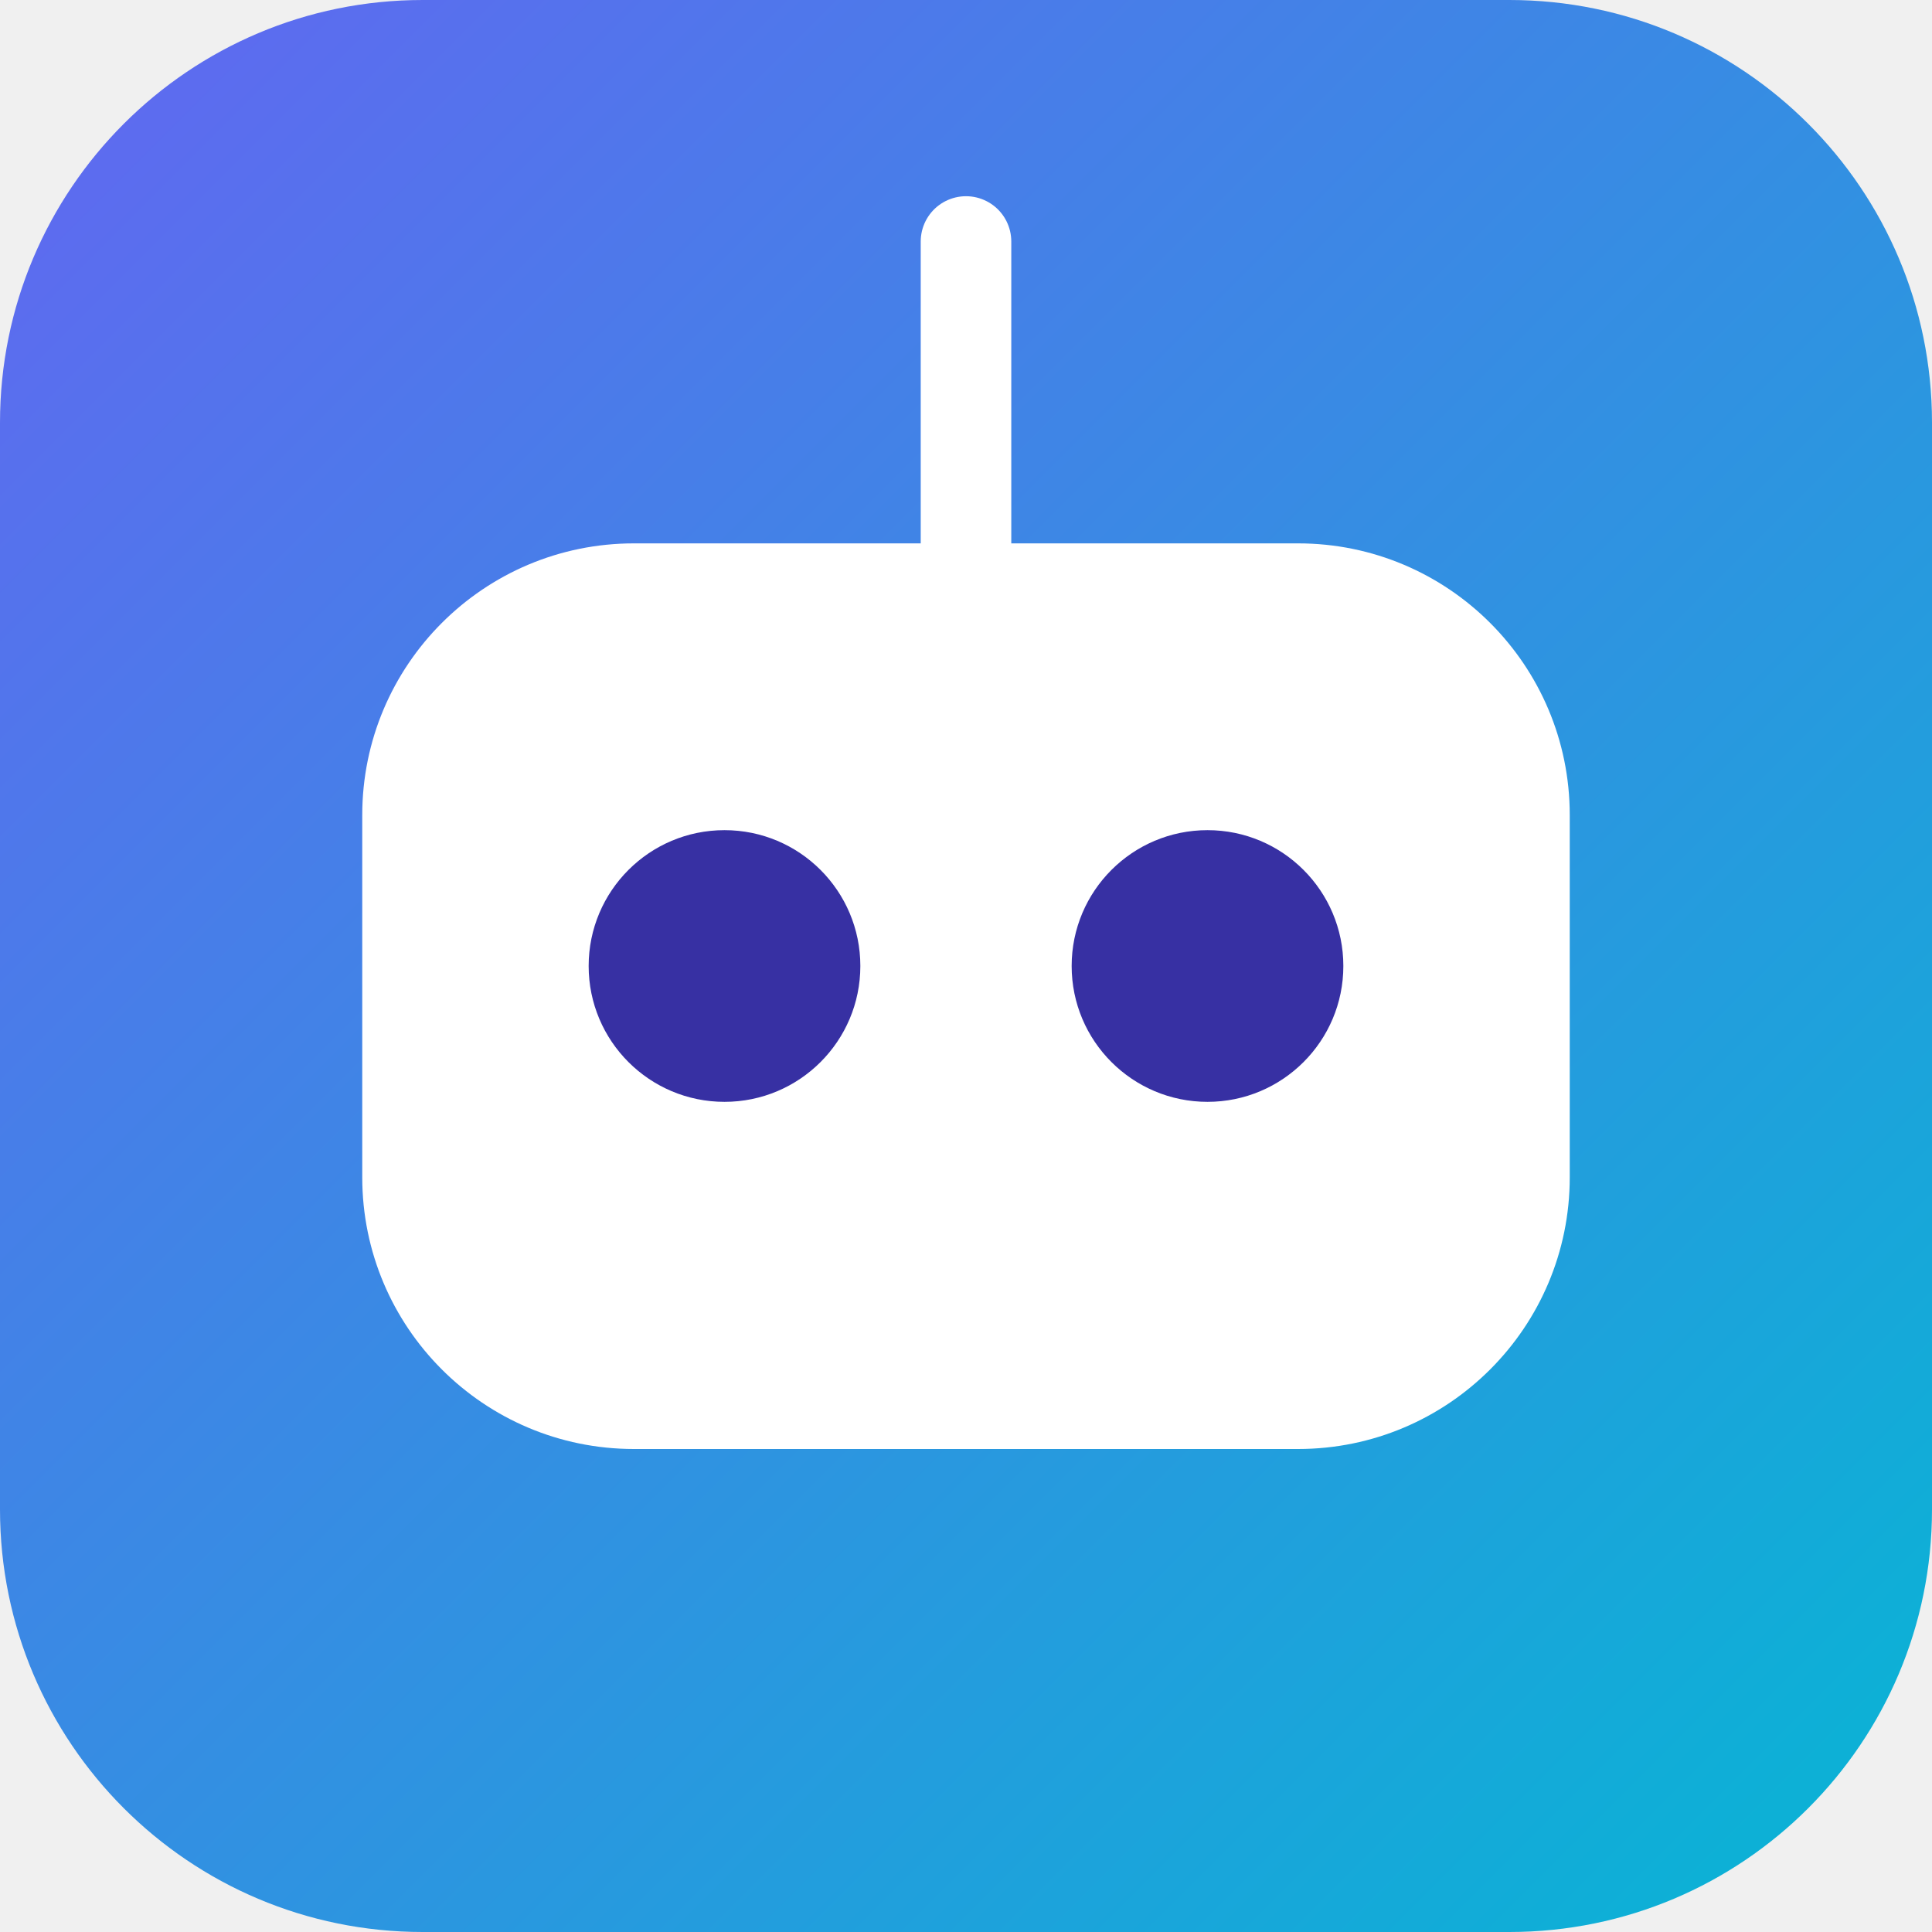
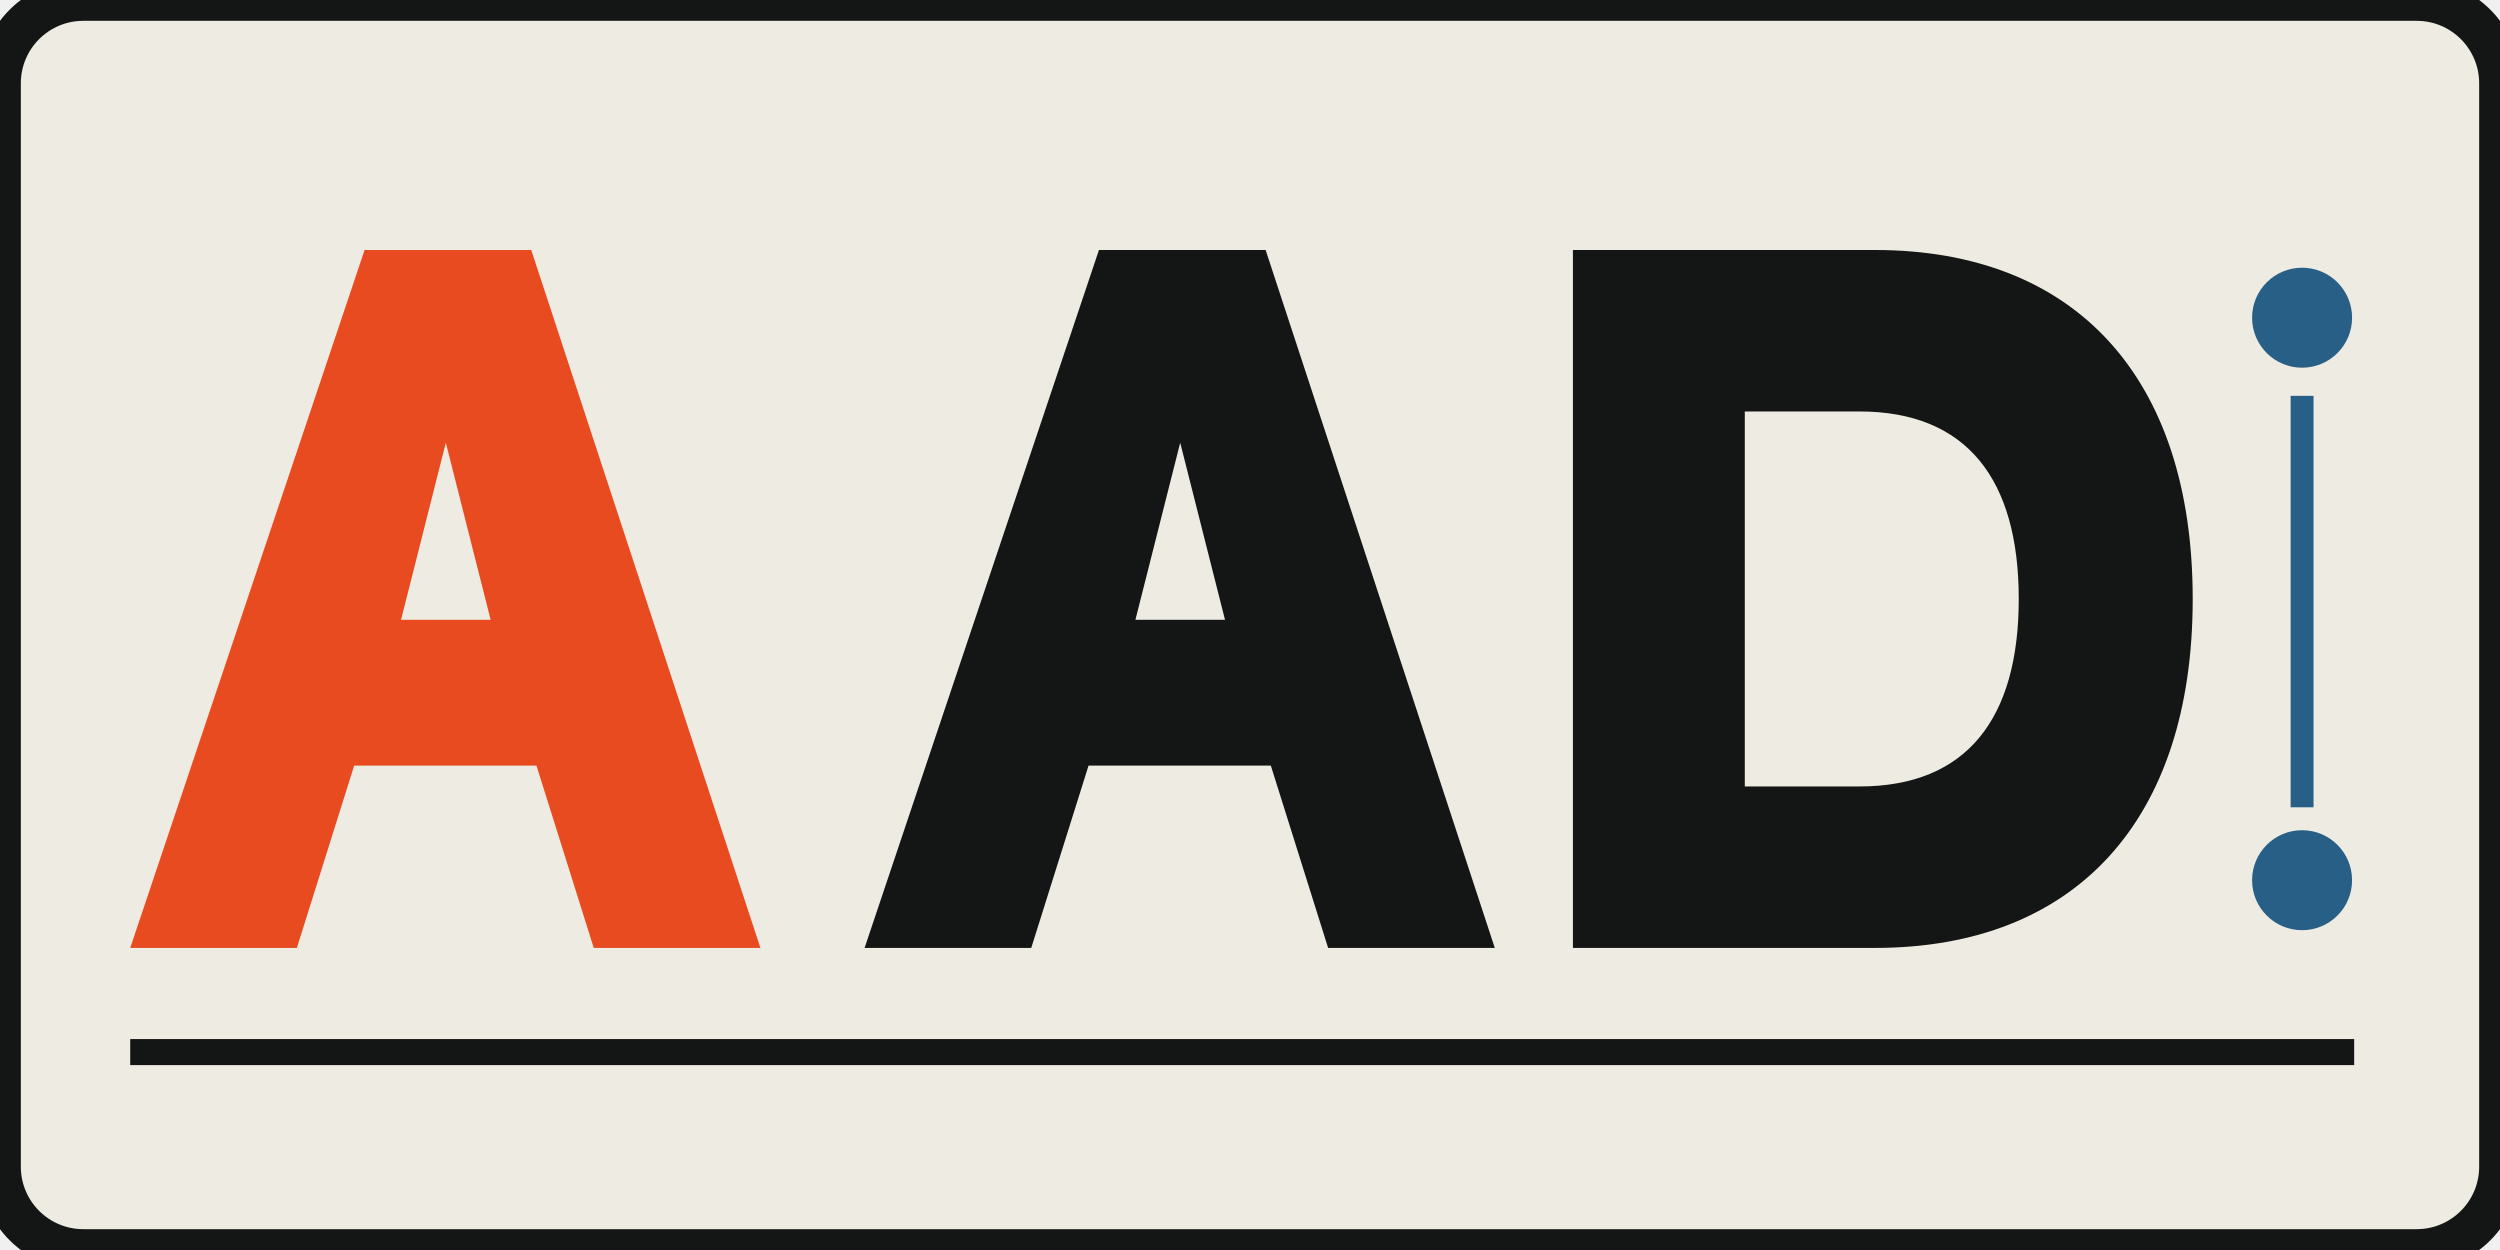
- <svg xmlns="http://www.w3.org/2000/svg" viewBox="0 0 64 64">
-   <defs>
-     <linearGradient id="g" x1="0" y1="0" x2="1" y2="1">
-       <stop offset="0" stop-color="#6366F1" />
-       <stop offset="1" stop-color="#06B6D4" />
-     </linearGradient>
-   </defs>
-   <rect width="64" height="64" rx="14" fill="url(#g)" />
-   <rect x="12" y="18" width="40" height="30" rx="9" fill="#fff" />
-   <circle cx="24" cy="32" r="4.5" fill="#3730A3" />
-   <circle cx="40" cy="32" r="4.5" fill="#3730A3" />
-   <line x1="32" y1="8" x2="32" y2="18" stroke="#fff" stroke-width="3" stroke-linecap="round" />
+ <svg xmlns="http://www.w3.org/2000/svg" viewBox="0 0 240 120" fill="none" role="img" aria-label="AAD — AI Agents Day">
+   <rect width="240" height="120" rx="8" fill="#EEECE2" stroke="#141615" stroke-width="4" />
+   <path fill="#E94B20" fill-rule="evenodd" clip-rule="evenodd" d="M35 24H51L73 91H57L51.5 73.5H34L28.5 91H12.5L35 24ZM42.8 42.5L38.5 59.5H47.1L42.8 42.5Z" />
+   <path fill="#141615" fill-rule="evenodd" clip-rule="evenodd" d="M105.5 24H121.5L143.5 91H127.5L122 73.5H104.5L99 91H83L105.5 24ZM113.3 42.5L109 59.5H117.6L113.3 42.5Z" />
+   <path fill="#141615" fill-rule="evenodd" clip-rule="evenodd" d="M151 24H180C199.2 24 210.5 36.2 210.5 57.5C210.5 78.8 199.2 91 180 91H151V24ZM167.5 39.5V75.5H178.5C188.8 75.5 193.8 69 193.8 57.5C193.8 46 188.8 39.5 178.5 39.5H167.5Z" />
+   <circle cx="221" cy="30.5" r="4.8" fill="#285F87" />
+   <line x1="221" y1="38" x2="221" y2="77.5" stroke="#285F87" stroke-width="2.2" />
+   <circle cx="221" cy="84.5" r="4.8" fill="#285F87" />
+   <line x1="12.5" y1="101" x2="226" y2="101" stroke="#141615" stroke-width="2.5" />
</svg>
